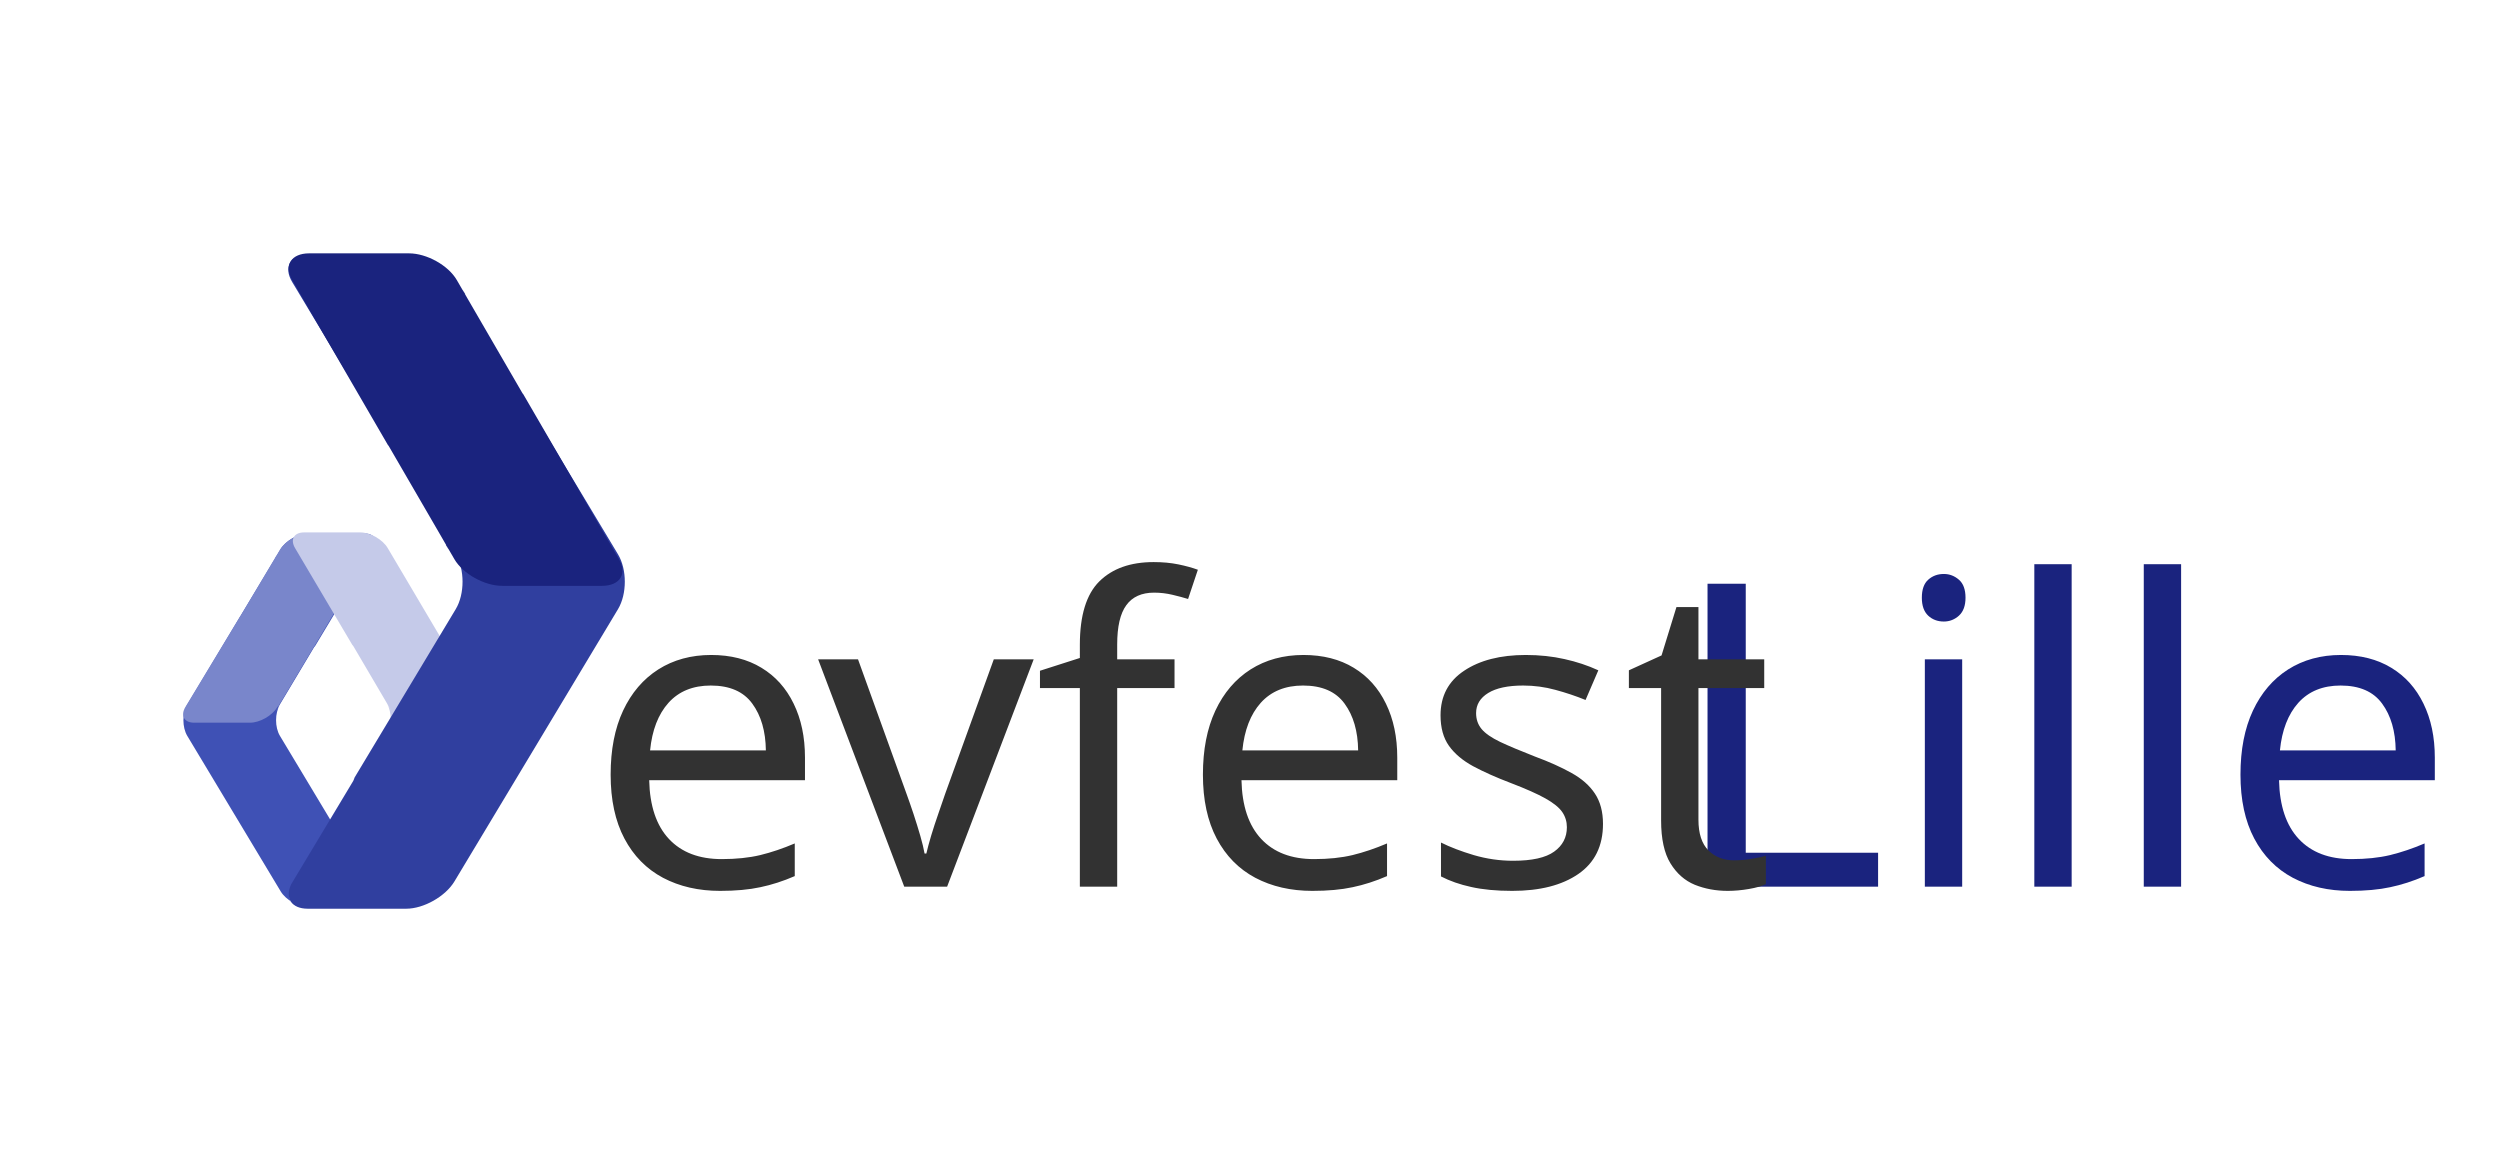
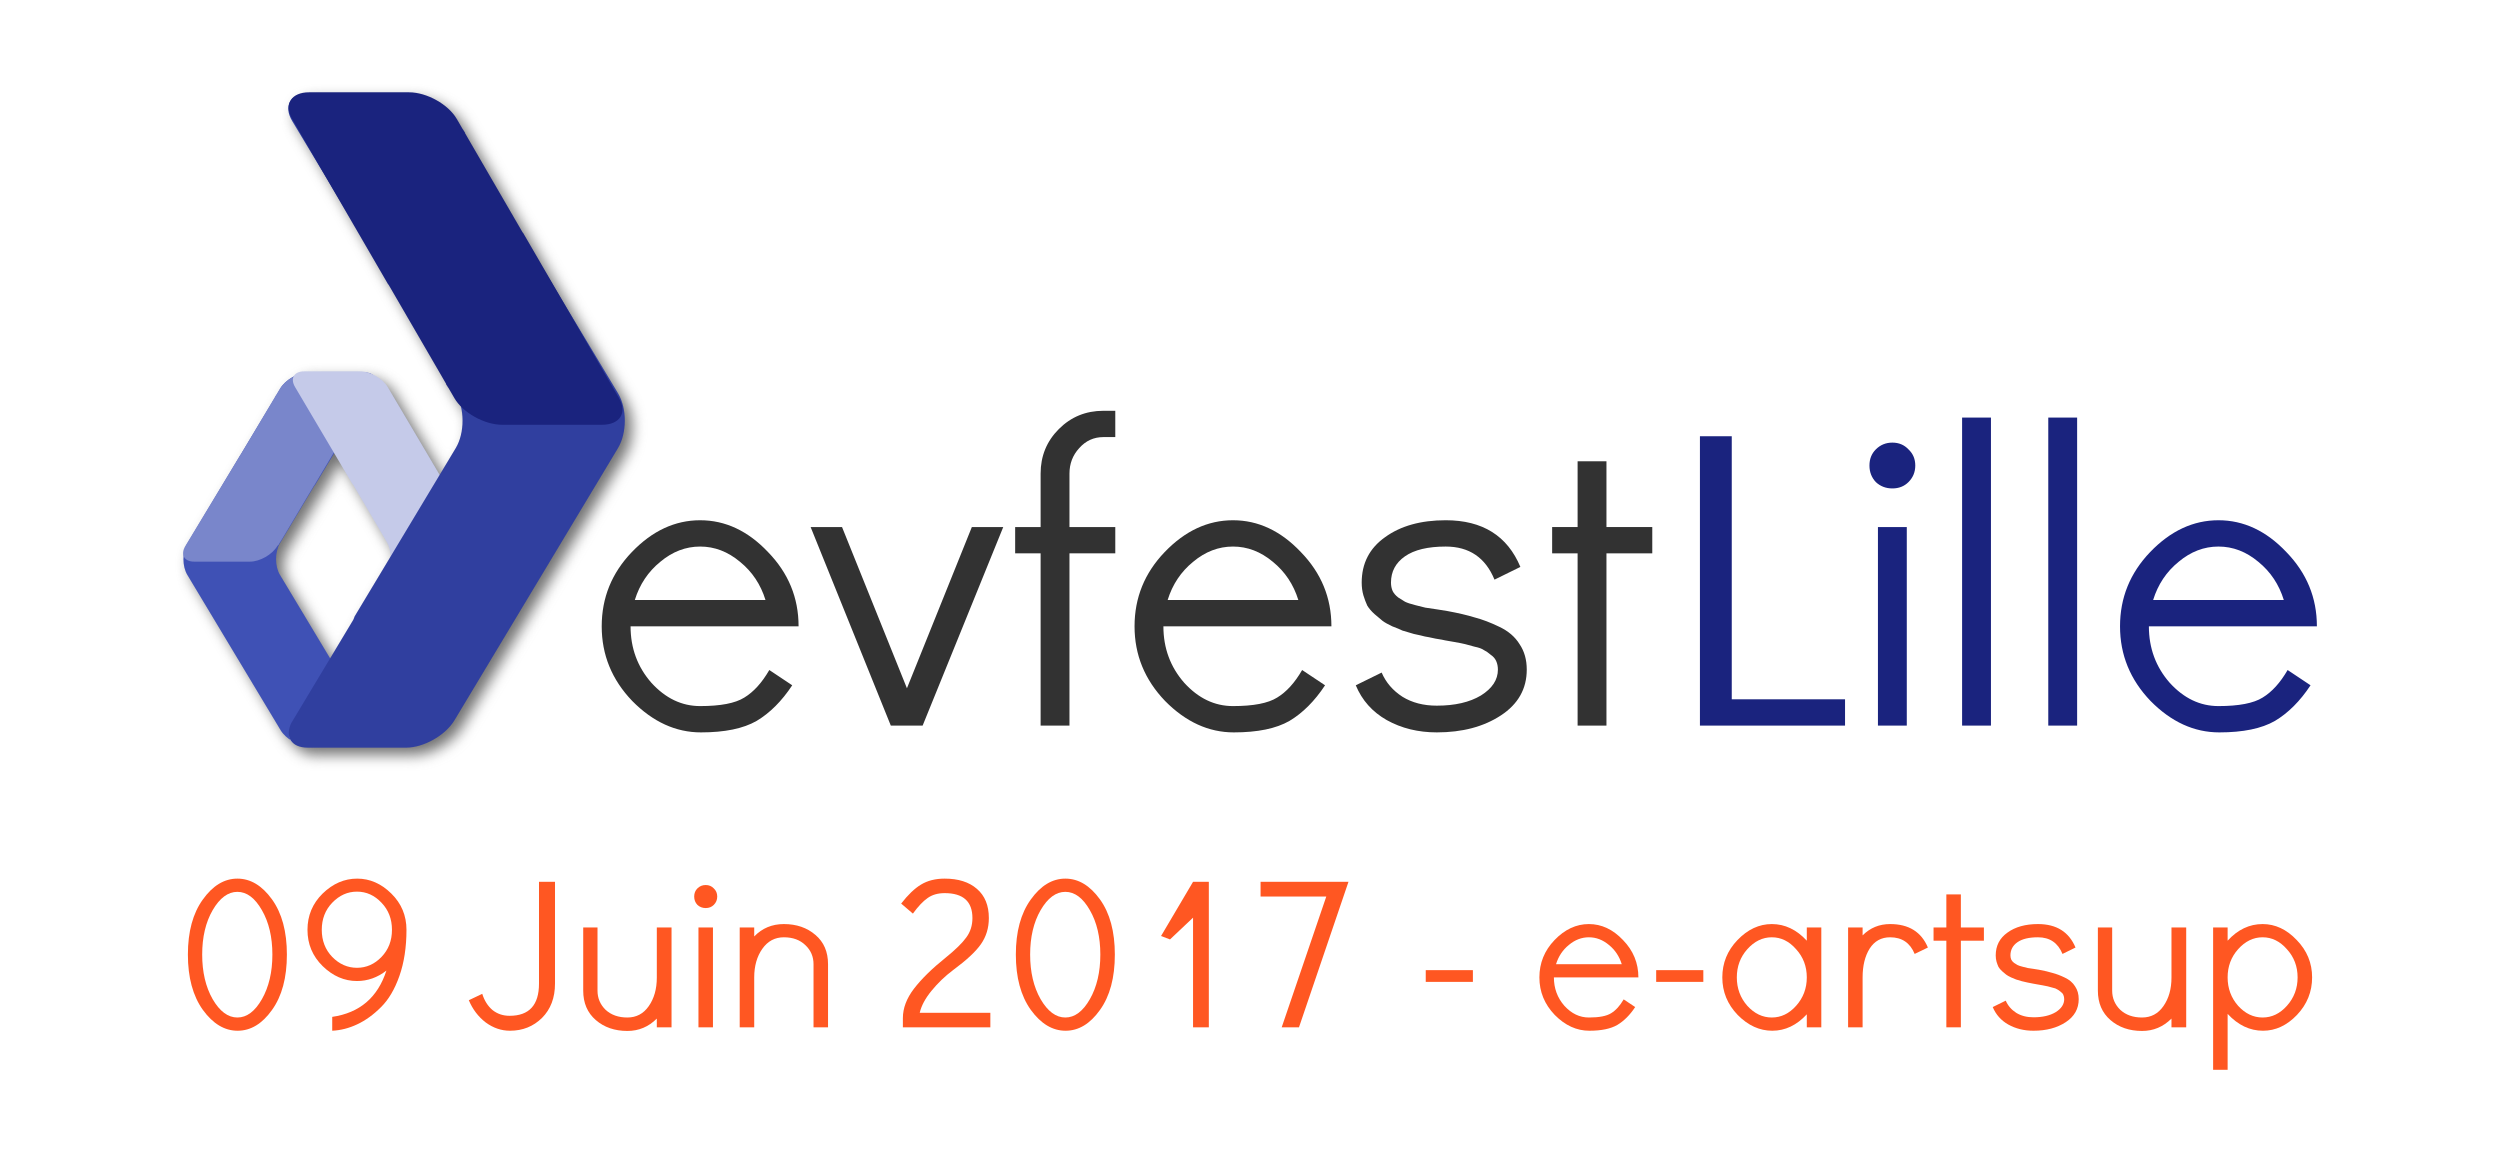
<svg xmlns="http://www.w3.org/2000/svg" width="99.213mm" height="46.117mm" viewBox="0 0 351.544 163.406" id="svg5661" version="1.1">
-   <defs id="defs5663" />
+   <defs id="defs5663">
+     <filter style="color-interpolation-filters:sRGB;" id="filter5376">
+       <feFlood flood-opacity="1" flood-color="rgb(114,114,114)" result="flood" id="feFlood5378" />
+       <feComposite in="flood" in2="SourceGraphic" operator="in" result="composite1" id="feComposite5380" />
+       <feGaussianBlur in="composite1" stdDeviation="1" result="blur" id="feGaussianBlur5382" />
+       <feOffset dx="1" dy="1" result="offset" id="feOffset5384" />
+       <feComposite in="SourceGraphic" in2="offset" operator="over" result="composite2" id="feComposite5386" />
+     </filter>
+   </defs>
  <g id="layer1" transform="translate(-275.8799,-599.2938)">
-     <path style="fill:#3f51b5;fill-opacity:1" d="m 327.132,674.311 c 1.412,0 1.973,0.992 1.247,2.2 l -8.176,13.603 c -0.046,0.07 -0.12,0.131 -0.161,0.196 -7.914,13.2 -4.797,8.064 -4.797,8.064 -0.726,1.208 -0.726,3.184 0,4.396 l 8.122,13.52 c 0.04,0.09 0.06,0.194 0.113,0.281 l 4.985,8.301 c 0.51,1.091 -0.021,1.959 -1.333,1.959 l -7.905,0 c -1.404,0 -3.154,-0.986 -3.878,-2.197 l -5.007,-8.332 -8.128,-13.531 c -0.725,-1.212 -0.725,-3.188 0,-4.396 l 13.135,-21.864 c 0.724,-1.207 2.474,-2.2 3.878,-2.2 z" id="path4150" />
-     <path style="fill:#7986cb;fill-opacity:1" d="m 319.097,674.392 c -1.394,0 -3.13,0.992 -3.849,2.199 l -0.696,1.168 -0.002,0 c -0.021,0.035 -0.228,0.383 -0.254,0.428 l -4.617,7.742 c -0.023,0.026 -0.046,0.05 -0.064,0.078 l -7.671,12.711 c -0.721,1.207 -0.164,2.199 1.237,2.199 l 7.85,0 c 1.394,0 3.13,-0.992 3.849,-2.199 l 0.259,-0.289 0.376,-0.635 4.486,-7.518 c 0.025,-0.027 0.049,-0.053 0.068,-0.082 l 8.118,-13.604 c 0.721,-1.207 0.162,-2.199 -1.239,-2.199 l -7.85,0 z m -4.548,3.367 c 0.475,-0.815 -0.014,-0.012 -0.014,-0.012 0.005,0 0.009,0.01 0.014,0.012 z m 0.59,20.672 c -0.479,0.822 0.452,-0.87 0.452,-0.87 0,0 -0.45,0.878 -0.452,0.87 z" id="path4152" />
-     <path id="path4154" d="m 318.636,674.16 c -1.412,0 -1.983,0.992 -1.268,2.2 l 8.045,13.603 c 0.045,0.07 0.119,0.131 0.159,0.196 7.787,13.2 4.72,8.064 4.72,8.064 0.715,1.208 0.696,3.184 -0.042,4.396 l -8.252,13.52 c -0.041,0.09 -0.062,0.194 -0.115,0.281 l -5.064,8.301 c -0.52,1.091 0.002,1.959 1.314,1.959 l 7.905,0 c 1.404,0 3.164,-0.986 3.899,-2.197 l 5.087,-8.332 8.258,-13.531 c 0.737,-1.212 0.756,-3.188 0.042,-4.396 l -12.925,-21.864 c -0.713,-1.207 -2.453,-2.2 -3.857,-2.2 z" style="fill:#c5cae9;fill-opacity:1" />
-     <path id="path4156" d="m 319.155,635.11 c -2.472,0 -3.456,1.738 -2.184,3.852 l 14.316,23.82 c 0.08,0.123 0.21,0.23 0.281,0.344 13.857,23.114 8.4,14.121 8.4,14.121 1.272,2.115 1.272,5.576 0,7.697 l -14.223,23.674 c -0.07,0.158 -0.105,0.34 -0.197,0.492 l -8.729,14.535 c -0.893,1.911 0.036,3.43 2.334,3.43 l 13.843,0 c 2.459,0 5.523,-1.726 6.791,-3.848 l 8.768,-14.59 14.232,-23.693 c 1.27,-2.122 1.27,-5.582 0,-7.697 l -23,-38.285 c -1.268,-2.114 -4.332,-3.852 -6.791,-3.852 z" style="fill:#303f9f;fill-opacity:1" />
-     <path id="path4158" d="m 333.395,634.919 c 2.495,0 5.525,1.692 6.717,3.75 l 1.155,1.991 0.003,0 c 0.034,0.06 0.378,0.654 0.421,0.73 l 7.659,13.202 c 0.04,0.044 0.078,0.085 0.109,0.133 l 13.466,23.197 c 1.196,2.058 0.123,3.75 -2.386,3.75 l -14.048,0 c -2.495,0 -5.525,-1.692 -6.717,-3.75 l -1.171,-2.015 -0.624,-1.083 -7.44,-12.819 c -0.042,-0.046 -0.083,-0.091 -0.115,-0.14 l -13.466,-23.197 c -1.196,-2.058 -0.119,-3.75 2.389,-3.75 l 14.048,0 z m 7.875,5.742 c -0.787,-1.39 0.025,-0.021 0.025,-0.021 -0.008,0 -0.017,0.017 -0.025,0.021 z m -2.668,35.25 c 0.794,1.402 -0.013,0.039 -0.013,0.039 0.004,-0.016 0.008,-0.025 0.013,-0.039 z" style="fill:#1a237e;fill-opacity:1" />
-     <text id="text4160" y="723.973" x="510.207" style="font-style:normal;font-variant:normal;font-weight:normal;font-stretch:normal;font-size:59.661px;line-height:125%;font-family:'Didact Gothic';-inkscape-font-specification:'Didact Gothic, Normal';text-align:start;letter-spacing:0px;word-spacing:0px;writing-mode:lr-tb;text-anchor:start;fill:#1a237e;fill-opacity:1;stroke:none;stroke-width:1px;stroke-linecap:butt;stroke-linejoin:miter;stroke-opacity:1" xml:space="preserve">
-       <tspan y="723.973" x="510.207" id="tspan4162">Lille</tspan>
-     </text>
-     <text id="text4164" y="723.973" x="358.463" style="font-style:normal;font-variant:normal;font-weight:normal;font-stretch:normal;font-size:59.661px;line-height:125%;font-family:'Didact Gothic';-inkscape-font-specification:'Didact Gothic, Normal';text-align:start;letter-spacing:0px;word-spacing:0px;writing-mode:lr-tb;text-anchor:start;fill:#323232;fill-opacity:1;stroke:none;stroke-width:1px;stroke-linecap:butt;stroke-linejoin:miter;stroke-opacity:1" xml:space="preserve">
-       <tspan y="723.973" x="358.463" id="tspan4166">evfest</tspan>
-     </text>
+     <g id="g4154" transform="translate(-4.5847942e-6,-2.647533)">
+       <g id="g5333" style="filter:url(#filter5376)">
+         <path style="fill:#3f51b5;fill-opacity:1" d="m 327.132,654.311 c 1.412,0 1.973,0.992 1.247,2.2 l -8.176,13.603 c -0.046,0.07 -0.12,0.131 -0.161,0.196 -7.914,13.2 -4.797,8.064 -4.797,8.064 -0.726,1.208 -0.726,3.184 0,4.396 l 8.122,13.52 c 0.04,0.09 0.06,0.194 0.113,0.281 l 4.985,8.301 c 0.51,1.091 -0.021,1.959 -1.333,1.959 l -7.905,0 c -1.404,0 -3.154,-0.986 -3.878,-2.197 l -5.007,-8.332 -8.128,-13.531 c -0.725,-1.212 -0.725,-3.188 0,-4.396 l 13.135,-21.864 c 0.724,-1.207 2.474,-2.2 3.878,-2.2 z" id="path4150" />
+         <path style="fill:#7986cb;fill-opacity:1" d="m 319.097,654.392 c -1.394,0 -3.13,0.992 -3.849,2.199 l -0.696,1.168 -0.002,0 c -0.021,0.035 -0.228,0.383 -0.254,0.428 l -4.617,7.742 c -0.023,0.026 -0.046,0.05 -0.064,0.078 l -7.671,12.711 c -0.721,1.207 -0.164,2.199 1.237,2.199 l 7.85,0 c 1.394,0 3.13,-0.992 3.849,-2.199 l 0.259,-0.289 0.376,-0.635 4.486,-7.518 c 0.025,-0.027 0.049,-0.053 0.068,-0.082 l 8.118,-13.604 c 0.721,-1.207 0.162,-2.199 -1.239,-2.199 l -7.85,0 z m -4.548,3.367 c 0.475,-0.815 -0.014,-0.012 -0.014,-0.012 0.005,0 0.009,0.01 0.014,0.012 z m 0.59,20.672 c -0.479,0.822 0.452,-0.87 0.452,-0.87 0,0 -0.45,0.878 -0.452,0.87 z" id="path4152" />
+         <path id="path4154" d="m 318.636,654.16 c -1.412,0 -1.983,0.992 -1.268,2.2 l 8.045,13.603 c 0.045,0.07 0.119,0.131 0.159,0.196 7.787,13.2 4.72,8.064 4.72,8.064 0.715,1.208 0.696,3.184 -0.042,4.396 l -8.252,13.52 c -0.041,0.09 -0.062,0.194 -0.115,0.281 l -5.064,8.301 c -0.52,1.091 0.002,1.959 1.314,1.959 l 7.905,0 c 1.404,0 3.164,-0.986 3.899,-2.197 l 5.087,-8.332 8.258,-13.531 c 0.737,-1.212 0.756,-3.188 0.042,-4.396 l -12.925,-21.864 c -0.713,-1.207 -2.453,-2.2 -3.857,-2.2 z" style="fill:#c5cae9;fill-opacity:1" />
+         <path id="path4156" d="m 319.155,615.11 c -2.472,0 -3.456,1.738 -2.184,3.852 l 14.316,23.82 c 0.08,0.123 0.21,0.23 0.281,0.344 13.857,23.114 8.4,14.121 8.4,14.121 1.272,2.115 1.272,5.576 0,7.697 l -14.223,23.674 c -0.07,0.158 -0.105,0.34 -0.197,0.492 l -8.729,14.535 c -0.893,1.911 0.036,3.43 2.334,3.43 l 13.843,0 c 2.459,0 5.523,-1.726 6.791,-3.848 l 8.768,-14.59 14.232,-23.693 c 1.27,-2.122 1.27,-5.582 0,-7.697 l -23,-38.285 c -1.268,-2.114 -4.332,-3.852 -6.791,-3.852 z" style="fill:#303f9f;fill-opacity:1" />
+         <path id="path4158" d="m 333.395,614.919 c 2.495,0 5.525,1.692 6.717,3.75 l 1.155,1.991 0.003,0 c 0.034,0.06 0.378,0.654 0.421,0.73 l 7.659,13.202 c 0.04,0.044 0.078,0.085 0.109,0.133 l 13.466,23.197 c 1.196,2.058 0.123,3.75 -2.386,3.75 l -14.048,0 c -2.495,0 -5.525,-1.692 -6.717,-3.75 l -1.171,-2.015 -0.624,-1.083 -7.44,-12.819 c -0.042,-0.046 -0.083,-0.091 -0.115,-0.14 l -13.466,-23.197 c -1.196,-2.058 -0.119,-3.75 2.389,-3.75 l 14.048,0 z m 7.875,5.742 c -0.787,-1.39 0.025,-0.021 0.025,-0.021 -0.008,0 -0.017,0.017 -0.025,0.021 z m -2.668,35.25 c 0.794,1.402 -0.013,0.039 -0.013,0.039 0.004,-0.016 0.008,-0.025 0.013,-0.039 z" style="fill:#1a237e;fill-opacity:1" />
+       </g>
+       <g style="font-style:normal;font-variant:normal;font-weight:normal;font-stretch:normal;font-size:59.661px;line-height:125%;font-family:'Didact Gothic';-inkscape-font-specification:'Didact Gothic, Normal';text-align:start;letter-spacing:0px;word-spacing:0px;writing-mode:lr-tb;text-anchor:start;fill:#1a237e;fill-opacity:1;stroke:none;stroke-width:1px;stroke-linecap:butt;stroke-linejoin:miter;stroke-opacity:1" id="text4160">
+         <path d="m 514.92,703.973 0,-40.689 4.475,0 0,36.99 15.93,0 0,3.699 -20.404,0 z" style="" id="path5414" />
+         <path d="m 539.653,669.728 q -0.895,-0.955 -0.895,-2.327 0,-1.372 0.895,-2.267 0.955,-0.955 2.327,-0.955 1.372,0 2.267,0.955 0.955,0.895 0.955,2.267 0,1.372 -0.955,2.327 -0.895,0.895 -2.267,0.895 -1.372,0 -2.327,-0.895 z m 0.298,34.246 0,-27.921 4.057,0 0,27.921 -4.057,0 z" style="" id="path5416" />
+         <path d="m 551.786,703.973 0,-43.314 4.057,0 0,43.314 -4.057,0 z" style="" id="path5418" />
+         <path d="m 563.904,703.973 0,-43.314 4.057,0 0,43.314 -4.057,0 z" style="" id="path5420" />
+         <path d="m 578.051,690.012 q 0,4.594 2.923,7.935 2.983,3.281 6.861,3.281 4.296,0 6.205,-1.193 1.969,-1.193 3.52,-3.878 l 3.222,2.148 q -2.207,3.341 -5.012,5.012 -2.804,1.611 -7.816,1.611 -5.31,0 -9.665,-4.415 -4.296,-4.475 -4.296,-10.5 0,-6.026 4.236,-10.441 4.296,-4.475 9.605,-4.475 5.31,0 9.546,4.475 4.296,4.415 4.296,10.441 l -23.626,0 z m 0.597,-3.699 18.376,0 q -1.014,-3.281 -3.58,-5.37 -2.565,-2.148 -5.608,-2.148 -3.043,0 -5.608,2.148 -2.565,2.088 -3.58,5.37 z" style="" id="path5422" />
+       </g>
+       <g style="font-style:normal;font-variant:normal;font-weight:normal;font-stretch:normal;font-size:59.661px;line-height:125%;font-family:'Didact Gothic';-inkscape-font-specification:'Didact Gothic, Normal';text-align:start;letter-spacing:0px;word-spacing:0px;writing-mode:lr-tb;text-anchor:start;fill:#323232;fill-opacity:1;stroke:none;stroke-width:1px;stroke-linecap:butt;stroke-linejoin:miter;stroke-opacity:1" id="text4164">
+         <path d="m 364.549,690.012 q 0,4.594 2.923,7.935 2.983,3.281 6.861,3.281 4.296,0 6.205,-1.193 1.969,-1.193 3.52,-3.878 l 3.222,2.148 q -2.207,3.341 -5.012,5.012 -2.804,1.611 -7.816,1.611 -5.31,0 -9.665,-4.415 -4.296,-4.475 -4.296,-10.5 0,-6.026 4.236,-10.441 4.296,-4.475 9.605,-4.475 5.31,0 9.546,4.475 4.296,4.415 4.296,10.441 l -23.626,0 z m 0.597,-3.699 18.376,0 q -1.014,-3.281 -3.58,-5.37 -2.565,-2.148 -5.608,-2.148 -3.043,0 -5.608,2.148 -2.565,2.088 -3.58,5.37 z" style="" id="path5401" />
+         <path d="m 401.144,703.973 -11.276,-27.921 4.415,0 9.128,22.671 9.128,-22.671 4.415,0 -11.336,27.921 -4.475,0 z" style="" id="path5403" />
+         <path d="m 432.71,663.403 -1.671,0 q -2.028,0 -3.401,1.551 -1.372,1.492 -1.372,3.58 l 0,7.517 6.443,0 0,3.699 -6.443,0 0,24.222 -4.057,0 0,-24.222 -3.58,0 0,-3.699 3.58,0 0,-7.517 q 0,-3.699 2.565,-6.264 2.565,-2.565 6.264,-2.565 l 1.671,0 0,3.699 z" style="" id="path5405" />
+         <path d="m 439.475,690.012 q 0,4.594 2.923,7.935 2.983,3.281 6.861,3.281 4.296,0 6.205,-1.193 1.969,-1.193 3.52,-3.878 l 3.222,2.148 q -2.207,3.341 -5.012,5.012 -2.804,1.611 -7.816,1.611 -5.31,0 -9.665,-4.415 -4.296,-4.475 -4.296,-10.5 0,-6.026 4.236,-10.441 4.296,-4.475 9.605,-4.475 5.31,0 9.546,4.475 4.296,4.415 4.296,10.441 l -23.626,0 z m 0.597,-3.699 18.376,0 q -1.014,-3.281 -3.58,-5.37 -2.565,-2.148 -5.608,-2.148 -3.043,0 -5.608,2.148 -2.565,2.088 -3.58,5.37 z" style="" id="path5407" />
+         <path d="m 479.054,691.981 q -0.179,-0.06 -1.313,-0.239 -1.074,-0.239 -1.492,-0.298 -0.418,-0.119 -1.551,-0.358 -1.074,-0.298 -1.611,-0.477 -0.477,-0.239 -1.432,-0.597 -0.895,-0.418 -1.372,-0.776 -0.477,-0.418 -1.134,-0.955 -0.656,-0.597 -1.014,-1.193 -0.298,-0.656 -0.537,-1.432 -0.239,-0.835 -0.239,-1.79 0,-4.057 3.281,-6.384 3.281,-2.386 8.532,-2.386 7.756,0 10.5,6.563 l -3.639,1.79 q -1.909,-4.654 -6.861,-4.654 -3.759,0 -5.727,1.372 -1.969,1.372 -1.969,3.699 0,0.656 0.239,1.193 0.239,0.477 0.776,0.895 0.537,0.358 0.955,0.597 0.477,0.239 1.432,0.477 0.955,0.239 1.432,0.358 0.477,0.06 1.611,0.239 1.134,0.179 1.492,0.239 2.267,0.418 3.818,0.895 1.611,0.418 3.46,1.313 1.909,0.895 2.864,2.446 1.014,1.492 1.014,3.58 0,4.057 -3.639,6.443 -3.639,2.386 -9.009,2.386 -3.938,0 -7.04,-1.73 -3.043,-1.73 -4.355,-4.892 l 3.639,-1.79 q 0.895,2.088 2.923,3.401 2.028,1.253 4.833,1.253 3.818,0 6.205,-1.432 2.386,-1.492 2.386,-3.639 0,-0.656 -0.239,-1.193 -0.239,-0.537 -0.776,-0.895 -0.477,-0.418 -0.955,-0.656 -0.418,-0.298 -1.313,-0.477 -0.835,-0.239 -1.313,-0.358 -0.477,-0.119 -1.492,-0.298 -1.014,-0.179 -1.372,-0.239 z" style="" id="path5409" />
+         <path d="m 494.139,679.751 0,-3.699 3.58,0 0,-9.247 4.057,0 0,9.247 6.443,0 0,3.699 -6.443,0 0,24.222 -4.057,0 0,-24.222 -3.58,0 z" style="" id="path5411" />
+       </g>
+       <g style="font-style:normal;font-variant:normal;font-weight:normal;font-stretch:normal;font-size:59.661px;line-height:125%;font-family:'Didact Gothic';-inkscape-font-specification:'Didact Gothic, Normal';text-align:start;letter-spacing:0px;word-spacing:0px;writing-mode:lr-tb;text-anchor:start;fill:#323232;fill-opacity:1;stroke:none;stroke-width:1px;stroke-linecap:butt;stroke-linejoin:miter;stroke-opacity:1" id="text4150">
+         <path d="m 305.781,729.93 q -1.47,2.55 -1.47,6.24 0,3.69 1.47,6.27 1.5,2.58 3.48,2.58 1.98,0 3.45,-2.58 1.47,-2.58 1.47,-6.27 0,-3.69 -1.47,-6.24 -1.47,-2.58 -3.45,-2.58 -1.98,0 -3.48,2.58 z m -1.38,14.01 q -2.1,-2.94 -2.1,-7.77 0,-4.83 2.1,-7.74 2.1,-2.94 4.86,-2.94 2.76,0 4.86,2.91 2.1,2.91 2.1,7.77 0,4.89 -2.1,7.8 -2.07,2.91 -4.83,2.91 -2.76,0 -4.89,-2.94 z" style="font-style:normal;font-variant:normal;font-weight:normal;font-stretch:normal;font-size:30px;line-height:125%;font-family:'Didact Gothic';-inkscape-font-specification:'Didact Gothic, Normal';text-align:start;writing-mode:lr-tb;text-anchor:start;fill:#ff5722;fill-opacity:1" id="path5425" />
+         <path d="m 321.247,737.79 q -2.13,-2.1 -2.13,-5.1 0,-3 2.13,-5.1 2.16,-2.1 4.86,-2.1 2.67,0 4.8,2.1 2.13,2.1 2.13,5.1 0,3.66 -0.99,6.48 -0.99,2.82 -2.61,4.41 -1.59,1.59 -3.33,2.4 -1.71,0.81 -3.51,0.9 l 0,-1.95 q 5.79,-0.84 7.62,-6.51 -1.89,1.47 -4.14,1.47 -2.67,0 -4.83,-2.1 z m 1.35,-8.91 q -1.47,1.53 -1.47,3.81 0,2.28 1.47,3.81 1.5,1.53 3.48,1.53 1.98,0 3.45,-1.53 1.47,-1.53 1.47,-3.81 0,-2.28 -1.47,-3.81 -1.47,-1.56 -3.45,-1.56 -1.98,0 -3.48,1.56 z" style="font-style:normal;font-variant:normal;font-weight:normal;font-stretch:normal;font-size:30px;line-height:125%;font-family:'Didact Gothic';-inkscape-font-specification:'Didact Gothic, Normal';text-align:start;writing-mode:lr-tb;text-anchor:start;fill:#ff5722;fill-opacity:1" id="path5427" />
+         <path d="m 343.693,741.69 q 0.45,1.44 1.44,2.28 1.02,0.81 2.4,0.81 4.14,0 4.14,-4.53 l 0,-14.31 2.25,0 0,14.31 q 0,3 -1.83,4.83 -1.83,1.8 -4.5,1.8 -1.83,0 -3.42,-1.17 -1.56,-1.2 -2.37,-3.12 l 1.89,-0.9 z" style="font-style:normal;font-variant:normal;font-weight:normal;font-stretch:normal;font-size:30px;line-height:125%;font-family:'Didact Gothic';-inkscape-font-specification:'Didact Gothic, Normal';text-align:start;writing-mode:lr-tb;text-anchor:start;fill:#ff5722;fill-opacity:1" id="path5429" />
+         <path d="m 357.89,741.24 0,-8.88 2.01,0 0,8.88 q 0,1.59 1.14,2.7 1.17,1.08 3.06,1.08 1.89,0 3,-1.59 1.14,-1.62 1.14,-4.02 l 0,-7.05 2.07,0 0,14.04 -2.07,0 0,-1.23 q -1.74,1.74 -4.14,1.74 -2.67,0 -4.44,-1.53 -1.77,-1.53 -1.77,-4.14 z" style="font-style:normal;font-variant:normal;font-weight:normal;font-stretch:normal;font-size:30px;line-height:125%;font-family:'Didact Gothic';-inkscape-font-specification:'Didact Gothic, Normal';text-align:start;writing-mode:lr-tb;text-anchor:start;fill:#ff5722;fill-opacity:1" id="path5431" />
+         <path d="m 373.945,729.18 q -0.45,-0.48 -0.45,-1.17 0,-0.69 0.45,-1.14 0.48,-0.48 1.17,-0.48 0.69,0 1.14,0.48 0.48,0.45 0.48,1.14 0,0.69 -0.48,1.17 -0.45,0.45 -1.14,0.45 -0.69,0 -1.17,-0.45 z m 0.15,17.22 0,-14.04 2.04,0 0,14.04 -2.04,0 z" style="font-style:normal;font-variant:normal;font-weight:normal;font-stretch:normal;font-size:30px;line-height:125%;font-family:'Didact Gothic';-inkscape-font-specification:'Didact Gothic, Normal';text-align:start;writing-mode:lr-tb;text-anchor:start;fill:#ff5722;fill-opacity:1" id="path5433" />
+         <path d="m 392.316,737.52 0,8.88 -2.04,0 0,-8.88 q 0,-1.59 -1.14,-2.67 -1.14,-1.11 -3.03,-1.11 -1.89,0 -3.03,1.62 -1.14,1.62 -1.14,4.02 l 0,7.02 -2.04,0 0,-14.04 2.04,0 0,1.26 q 1.68,-1.74 4.17,-1.74 2.67,0 4.44,1.53 1.77,1.5 1.77,4.11 z" style="font-style:normal;font-variant:normal;font-weight:normal;font-stretch:normal;font-size:30px;line-height:125%;font-family:'Didact Gothic';-inkscape-font-specification:'Didact Gothic, Normal';text-align:start;writing-mode:lr-tb;text-anchor:start;fill:#ff5722;fill-opacity:1" id="path5435" />
+         <path d="m 415.14,744.36 0,2.04 -12.3,0 0,-1.29 q 0,-2.1 1.56,-4.14 1.59,-2.07 4.47,-4.38 2.04,-1.65 2.88,-2.82 0.87,-1.17 0.87,-2.73 0,-3.51 -3.9,-3.51 -1.44,0 -2.4,0.69 -0.96,0.66 -2.07,2.19 l -1.65,-1.41 q 1.44,-1.86 2.79,-2.67 1.38,-0.84 3.33,-0.84 2.88,0 4.53,1.44 1.68,1.44 1.68,4.11 0,2.07 -1.11,3.66 -1.08,1.56 -3.93,3.66 -1.68,1.26 -3.03,2.91 -1.32,1.62 -1.65,3.09 l 9.93,0 z" style="font-style:normal;font-variant:normal;font-weight:normal;font-stretch:normal;font-size:30px;line-height:125%;font-family:'Didact Gothic';-inkscape-font-specification:'Didact Gothic, Normal';text-align:start;writing-mode:lr-tb;text-anchor:start;fill:#ff5722;fill-opacity:1" id="path5437" />
+         <path d="m 422.206,729.93 q -1.47,2.55 -1.47,6.24 0,3.69 1.47,6.27 1.5,2.58 3.48,2.58 1.98,0 3.45,-2.58 1.47,-2.58 1.47,-6.27 0,-3.69 -1.47,-6.24 -1.47,-2.58 -3.45,-2.58 -1.98,0 -3.48,2.58 z m -1.38,14.01 q -2.1,-2.94 -2.1,-7.77 0,-4.83 2.1,-7.74 2.1,-2.94 4.86,-2.94 2.76,0 4.86,2.91 2.1,2.91 2.1,7.77 0,4.89 -2.1,7.8 -2.07,2.91 -4.83,2.91 -2.76,0 -4.89,-2.94 z" style="font-style:normal;font-variant:normal;font-weight:normal;font-stretch:normal;font-size:30px;line-height:125%;font-family:'Didact Gothic';-inkscape-font-specification:'Didact Gothic, Normal';text-align:start;writing-mode:lr-tb;text-anchor:start;fill:#ff5722;fill-opacity:1" id="path5439" />
+         <path d="m 445.863,746.4 -2.22,0 0,-15.42 -3.24,3.06 -1.26,-0.48 4.5,-7.62 2.22,0 0,20.46 z" style="font-style:normal;font-variant:normal;font-weight:normal;font-stretch:normal;font-size:30px;line-height:125%;font-family:'Didact Gothic';-inkscape-font-specification:'Didact Gothic, Normal';text-align:start;writing-mode:lr-tb;text-anchor:start;fill:#ff5722;fill-opacity:1" id="path5441" />
+         <path d="m 453.139,728.01 0,-2.07 12.36,0 -6.96,20.46 -2.43,0 6.27,-18.39 -9.24,0 z" style="font-style:normal;font-variant:normal;font-weight:normal;font-stretch:normal;font-size:30px;line-height:125%;font-family:'Didact Gothic';-inkscape-font-specification:'Didact Gothic, Normal';text-align:start;writing-mode:lr-tb;text-anchor:start;fill:#ff5722;fill-opacity:1" id="path5443" />
+         <path d="m 476.365,738.36 6.63,0 0,1.65 -6.63,0 0,-1.65 z" style="font-style:normal;font-variant:normal;font-weight:normal;font-stretch:normal;font-size:30px;line-height:125%;font-family:'Didact Gothic';-inkscape-font-specification:'Didact Gothic, Normal';text-align:start;writing-mode:lr-tb;text-anchor:start;fill:#ff5722;fill-opacity:1" id="path5445" />
+         <path d="m 494.386,739.38 q 0,2.31 1.47,3.99 1.5,1.65 3.45,1.65 2.16,0 3.12,-0.6 0.99,-0.6 1.77,-1.95 l 1.62,1.08 q -1.11,1.68 -2.52,2.52 -1.41,0.81 -3.93,0.81 -2.67,0 -4.86,-2.22 -2.16,-2.25 -2.16,-5.28 0,-3.03 2.13,-5.25 2.16,-2.25 4.83,-2.25 2.67,0 4.8,2.25 2.16,2.22 2.16,5.25 l -11.88,0 z m 0.3,-1.86 9.24,0 q -0.51,-1.65 -1.8,-2.7 -1.29,-1.08 -2.82,-1.08 -1.53,0 -2.82,1.08 -1.29,1.05 -1.8,2.7 z" style="font-style:normal;font-variant:normal;font-weight:normal;font-stretch:normal;font-size:30px;line-height:125%;font-family:'Didact Gothic';-inkscape-font-specification:'Didact Gothic, Normal';text-align:start;writing-mode:lr-tb;text-anchor:start;fill:#ff5722;fill-opacity:1" id="path5447" />
+         <path d="m 508.768,738.36 6.63,0 0,1.65 -6.63,0 0,-1.65 z" style="font-style:normal;font-variant:normal;font-weight:normal;font-stretch:normal;font-size:30px;line-height:125%;font-family:'Didact Gothic';-inkscape-font-specification:'Didact Gothic, Normal';text-align:start;writing-mode:lr-tb;text-anchor:start;fill:#ff5722;fill-opacity:1" id="path5449" />
+         <path d="m 520.228,744.66 q -2.16,-2.25 -2.16,-5.28 0,-3.03 2.13,-5.25 2.16,-2.25 4.83,-2.25 2.76,0 4.92,2.34 l 0,-1.86 2.04,0 0,14.04 -2.04,0 0,-1.83 q -2.13,2.31 -4.86,2.31 -2.67,0 -4.86,-2.22 z m 1.35,-9.24 q -1.47,1.65 -1.47,3.96 0,2.31 1.47,3.99 1.5,1.65 3.45,1.65 1.95,0 3.42,-1.65 1.5,-1.68 1.5,-3.99 0,-2.31 -1.5,-3.96 -1.47,-1.68 -3.42,-1.68 -1.95,0 -3.45,1.68 z" style="font-style:normal;font-variant:normal;font-weight:normal;font-stretch:normal;font-size:30px;line-height:125%;font-family:'Didact Gothic';-inkscape-font-specification:'Didact Gothic, Normal';text-align:start;writing-mode:lr-tb;text-anchor:start;fill:#ff5722;fill-opacity:1" id="path5451" />
+         <path d="m 545.115,736.08 q -0.96,-2.34 -3.45,-2.34 -1.86,0 -2.88,1.59 -0.99,1.59 -0.99,4.05 l 0,7.02 -2.04,0 0,-14.04 2.04,0 0,1.11 q 1.59,-1.59 3.87,-1.59 3.93,0 5.31,3.3 l -1.86,0.9 z" style="font-style:normal;font-variant:normal;font-weight:normal;font-stretch:normal;font-size:30px;line-height:125%;font-family:'Didact Gothic';-inkscape-font-specification:'Didact Gothic, Normal';text-align:start;writing-mode:lr-tb;text-anchor:start;fill:#ff5722;fill-opacity:1" id="path5453" />
+         <path d="m 547.771,734.22 0,-1.86 1.8,0 0,-4.65 2.04,0 0,4.65 3.24,0 0,1.86 -3.24,0 0,12.18 -2.04,0 0,-12.18 -1.8,0 z" style="font-style:normal;font-variant:normal;font-weight:normal;font-stretch:normal;font-size:30px;line-height:125%;font-family:'Didact Gothic';-inkscape-font-specification:'Didact Gothic, Normal';text-align:start;writing-mode:lr-tb;text-anchor:start;fill:#ff5722;fill-opacity:1" id="path5455" />
+         <path d="m 562.393,740.37 q -0.09,-0.03 -0.66,-0.12 -0.54,-0.12 -0.75,-0.15 -0.21,-0.06 -0.78,-0.18 -0.54,-0.15 -0.81,-0.24 -0.24,-0.12 -0.72,-0.3 -0.45,-0.21 -0.69,-0.39 -0.24,-0.21 -0.57,-0.48 -0.33,-0.3 -0.51,-0.6 -0.15,-0.33 -0.27,-0.72 -0.12,-0.42 -0.12,-0.9 0,-2.04 1.65,-3.21 1.65,-1.2 4.29,-1.2 3.9,0 5.28,3.3 l -1.83,0.9 q -0.96,-2.34 -3.45,-2.34 -1.89,0 -2.88,0.69 -0.99,0.69 -0.99,1.86 0,0.33 0.12,0.6 0.12,0.24 0.39,0.45 0.27,0.18 0.48,0.3 0.24,0.12 0.72,0.24 0.48,0.12 0.72,0.18 0.24,0.03 0.81,0.12 0.57,0.09 0.75,0.12 1.14,0.21 1.92,0.45 0.81,0.21 1.74,0.66 0.96,0.45 1.44,1.23 0.51,0.75 0.51,1.8 0,2.04 -1.83,3.24 -1.83,1.2 -4.53,1.2 -1.98,0 -3.54,-0.87 -1.53,-0.87 -2.19,-2.46 l 1.83,-0.9 q 0.45,1.05 1.47,1.71 1.02,0.63 2.43,0.63 1.92,0 3.12,-0.72 1.2,-0.75 1.2,-1.83 0,-0.33 -0.12,-0.6 -0.12,-0.27 -0.39,-0.45 -0.24,-0.21 -0.48,-0.33 -0.21,-0.15 -0.66,-0.24 -0.42,-0.12 -0.66,-0.18 -0.24,-0.06 -0.75,-0.15 -0.51,-0.09 -0.69,-0.12 z" style="font-style:normal;font-variant:normal;font-weight:normal;font-stretch:normal;font-size:30px;line-height:125%;font-family:'Didact Gothic';-inkscape-font-specification:'Didact Gothic, Normal';text-align:start;writing-mode:lr-tb;text-anchor:start;fill:#ff5722;fill-opacity:1" id="path5457" />
+         <path d="m 570.878,741.24 0,-8.88 2.01,0 0,8.88 q 0,1.59 1.14,2.7 1.17,1.08 3.06,1.08 1.89,0 3,-1.59 1.14,-1.62 1.14,-4.02 l 0,-7.05 2.07,0 0,14.04 -2.07,0 0,-1.23 q -1.74,1.74 -4.14,1.74 -2.67,0 -4.44,-1.53 -1.77,-1.53 -1.77,-4.14 z" style="font-style:normal;font-variant:normal;font-weight:normal;font-stretch:normal;font-size:30px;line-height:125%;font-family:'Didact Gothic';-inkscape-font-specification:'Didact Gothic, Normal';text-align:start;writing-mode:lr-tb;text-anchor:start;fill:#ff5722;fill-opacity:1" id="path5459" />
+         <path d="m 589.123,744.51 0,7.86 -2.04,0 0,-20.01 2.04,0 0,1.86 q 2.13,-2.34 4.92,-2.34 2.67,0 4.8,2.25 2.16,2.22 2.16,5.25 0,3.03 -2.13,5.28 -2.13,2.22 -4.77,2.22 -2.79,0 -4.98,-2.37 z m 1.47,-9.09 q -1.47,1.65 -1.47,3.96 0,2.31 1.47,3.99 1.5,1.65 3.45,1.65 1.95,0 3.42,-1.65 1.5,-1.68 1.5,-3.99 0,-2.31 -1.5,-3.96 -1.47,-1.68 -3.42,-1.68 -1.95,0 -3.45,1.68 z" style="font-style:normal;font-variant:normal;font-weight:normal;font-stretch:normal;font-size:30px;line-height:125%;font-family:'Didact Gothic';-inkscape-font-specification:'Didact Gothic, Normal';text-align:start;writing-mode:lr-tb;text-anchor:start;fill:#ff5722;fill-opacity:1" id="path5461" />
+       </g>
+     </g>
  </g>
</svg>
